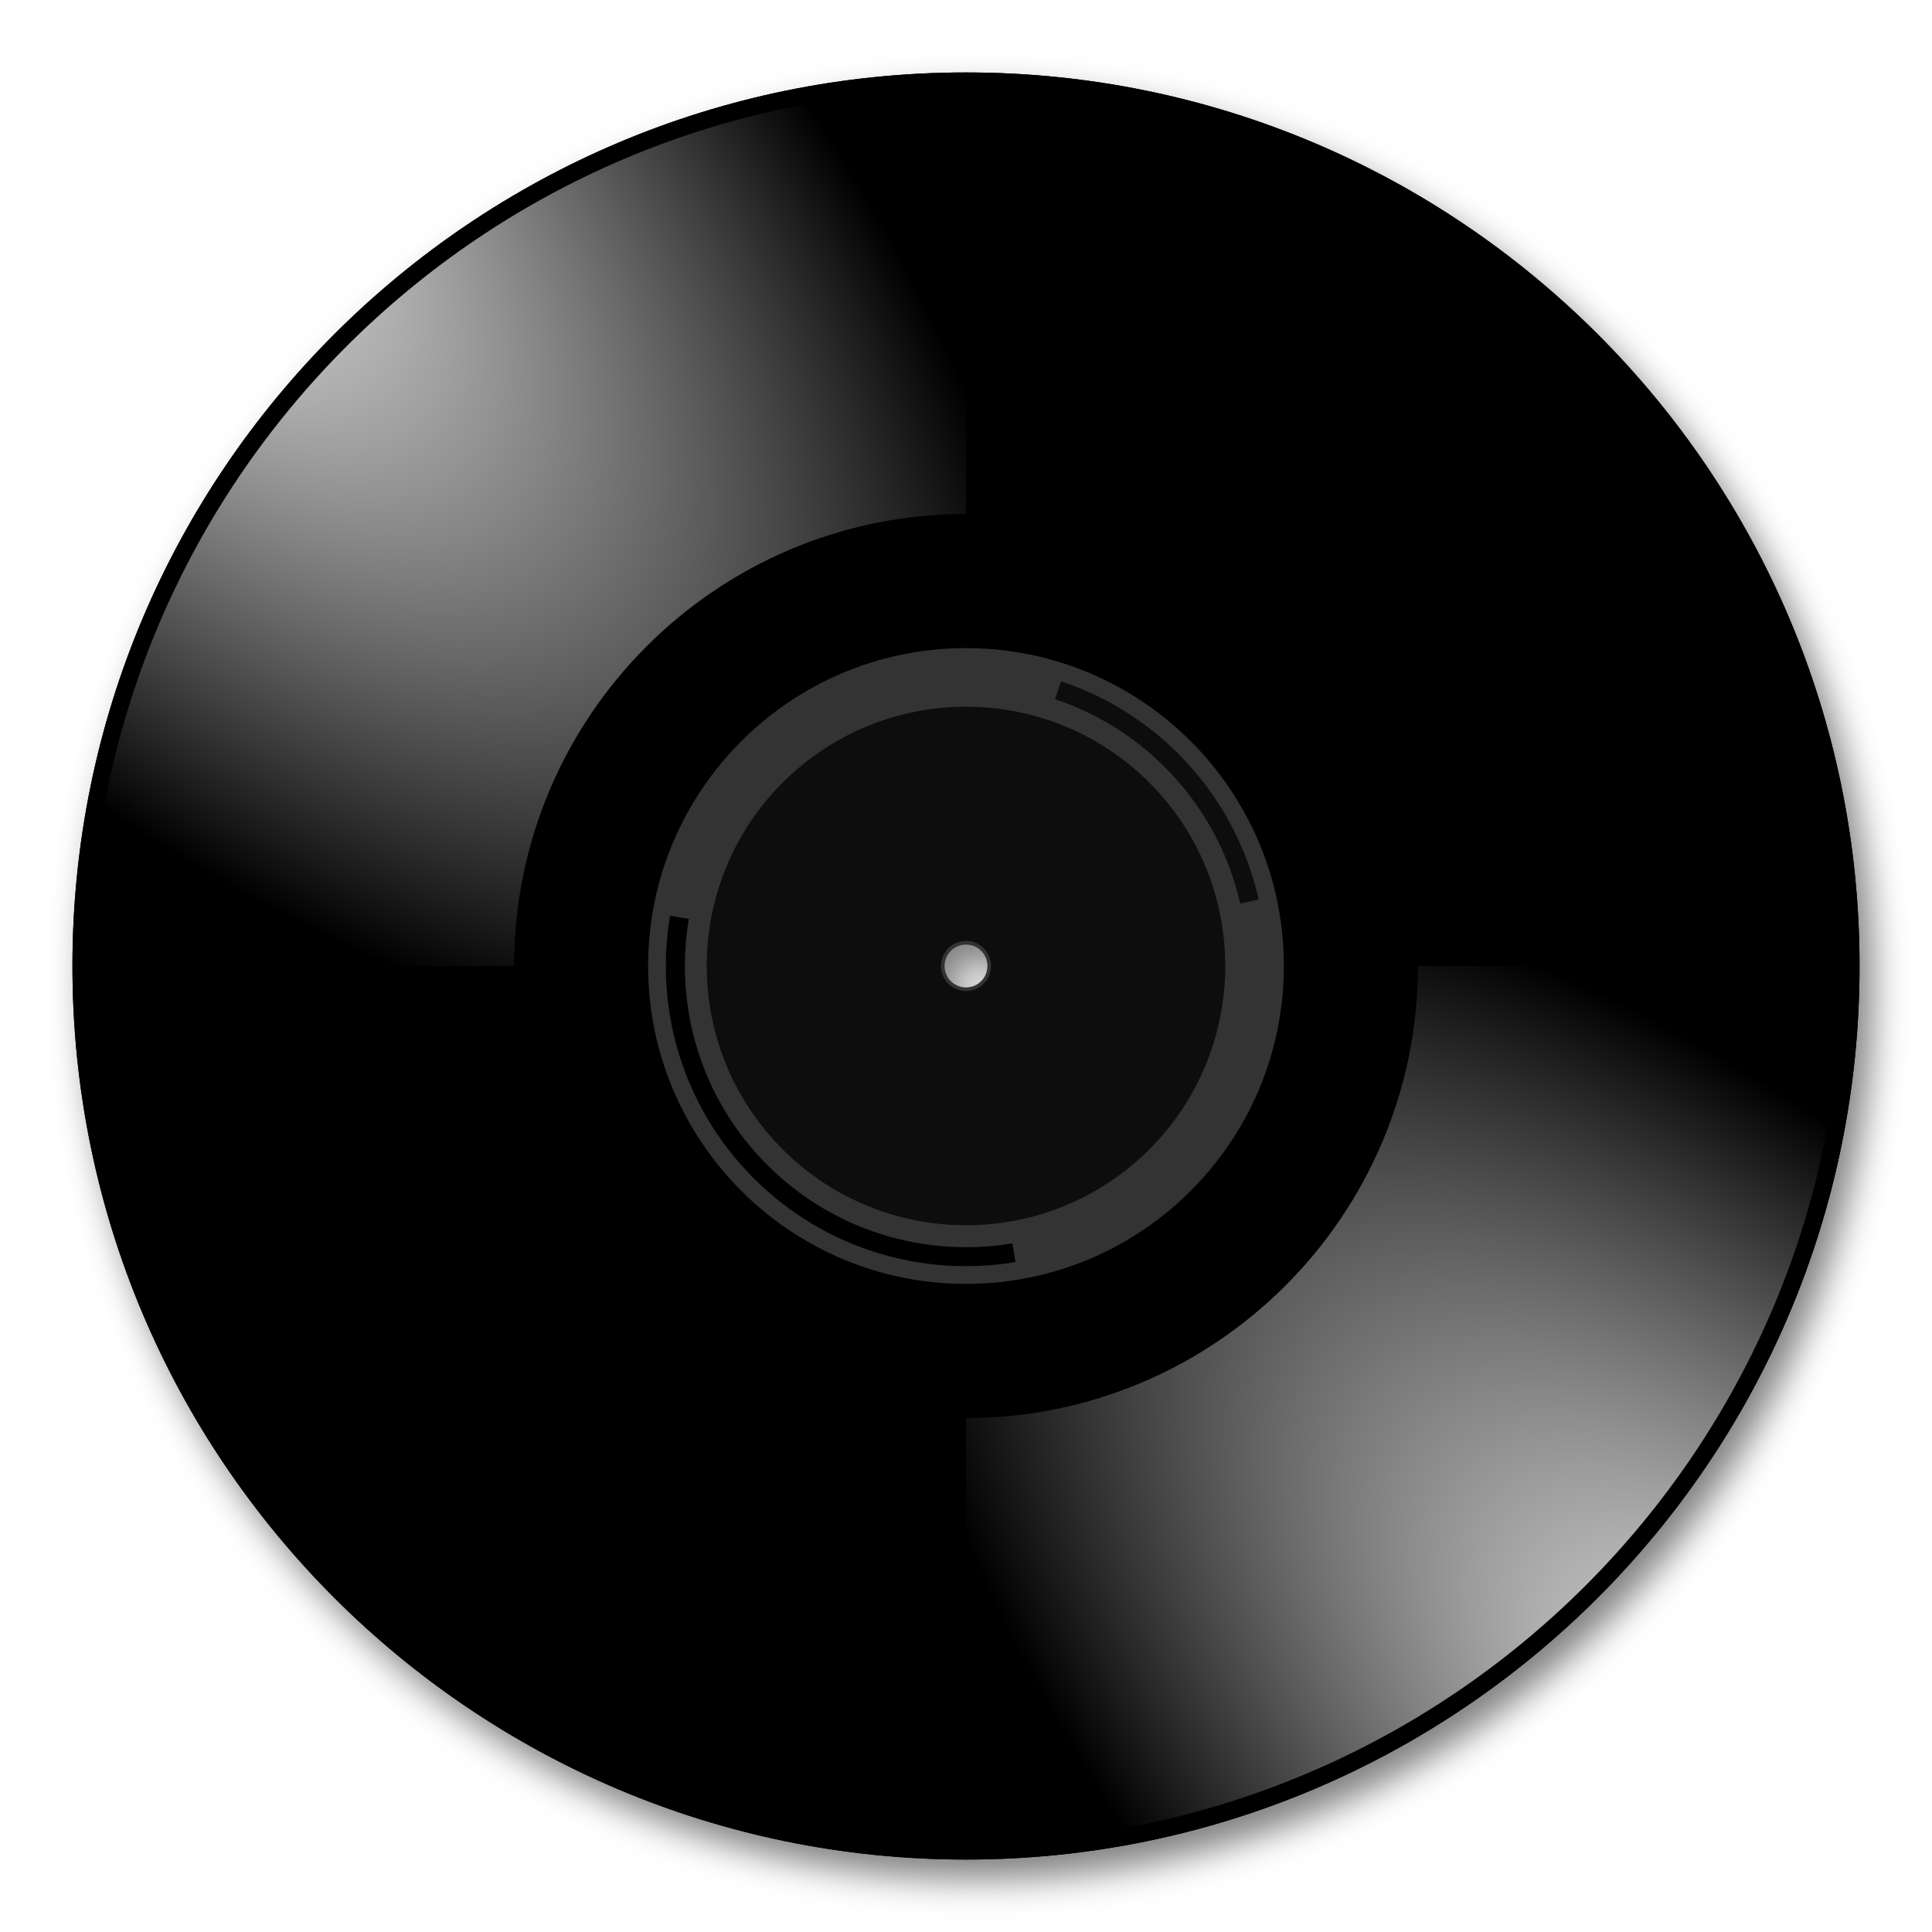
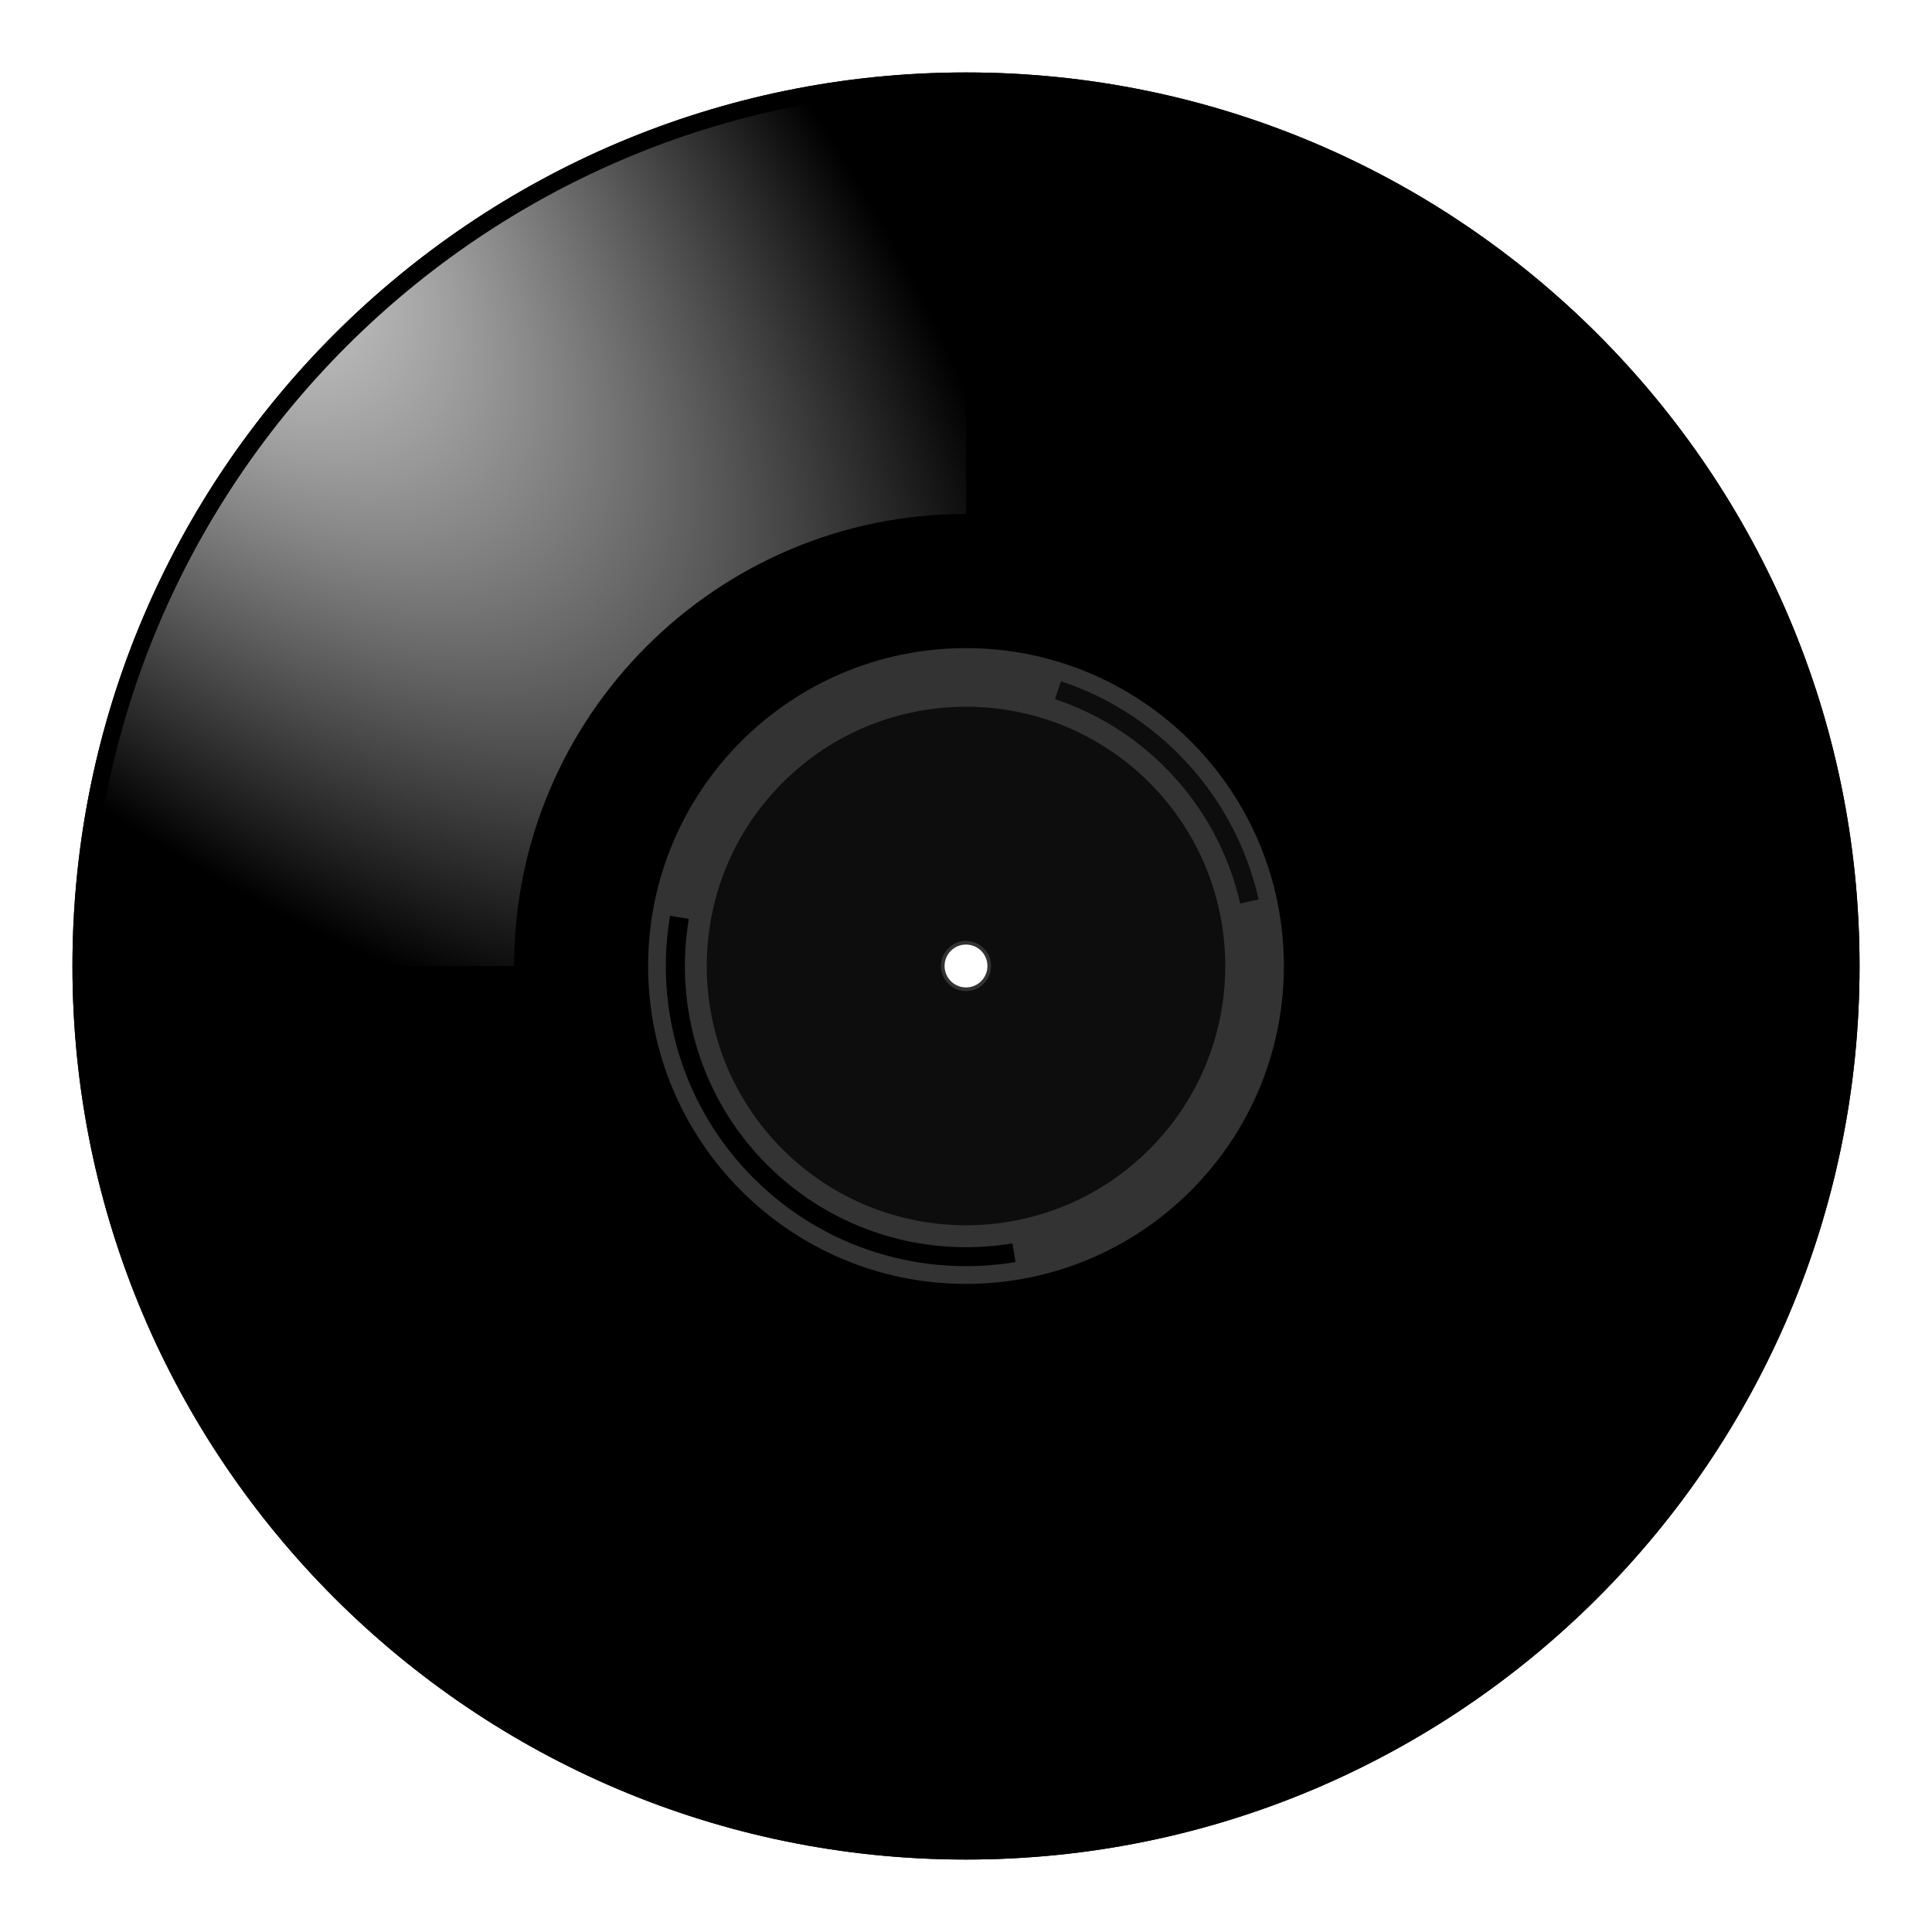
<svg xmlns="http://www.w3.org/2000/svg" xmlns:xlink="http://www.w3.org/1999/xlink" width="400" height="400" id="svg2" version="1.0">
  <defs id="defs4">
    <linearGradient id="linearGradient3273">
      <stop style="stop-color:#6c6c6c" offset="0" id="stop3275" />
      <stop style="stop-color:#3e3e3e" offset="1" id="stop3277" />
    </linearGradient>
    <linearGradient id="linearGradient3263">
      <stop style="stop-color:#FF0000" offset="0" id="stop3265" />
      <stop style="stop-color:#FF0000" offset="1" id="stop3267" />
    </linearGradient>
    <linearGradient id="linearGradient3153">
      <stop style="stop-color:#ffffff" offset="0" id="stop3155" />
      <stop style="stop-color:#ffffff;stop-opacity:0" offset="1" id="stop3157" />
    </linearGradient>
    <filter id="filter3315">
      <feGaussianBlur stdDeviation="3.7" id="feGaussianBlur3317" />
    </filter>
    <radialGradient xlink:href="#linearGradient3153" id="radialGradient3328" gradientUnits="userSpaceOnUse" gradientTransform="matrix(-0.8695893,0.8695893,-1.961486,-1.961486,681.5104,178.1413)" cx="289.429" cy="209.669" fx="289.429" fy="209.669" r="92.5" />
    <radialGradient xlink:href="#linearGradient3263" id="radialGradient3349" gradientUnits="userSpaceOnUse" gradientTransform="matrix(0,2.872859,-1,0,392.8438,-372.507)" cx="199.281" cy="192.844" fx="199.281" fy="192.844" r="53.688" />
    <radialGradient xlink:href="#linearGradient3273" id="radialGradient3352" gradientUnits="userSpaceOnUse" gradientTransform="matrix(0,2.778215,-0.8238786,0,358.8798,-353.6461)" cx="199.281" cy="192.844" fx="199.281" fy="192.844" r="68.844" />
  </defs>
-   <use x="0" y="0" xlink:href="#path3191" id="use31" transform="translate(2.71429,4)" width="100%" height="100%" style="fill-opacity:0.5;filter:url(#filter3315)" />
  <path id="path3191" d="M 200,15 C 97.88,15 15,97.88 15,200 15,302.12 97.88,385 200,385 302.12,385 385,302.12 385,200 385,97.88 302.12,15 200,15 Z m 0,179.812 c 2.866,0 5.187,2.321 5.188,5.188 0,2.866 -2.321,5.187 -5.188,5.188 -2.866,0 -5.187,-2.321 -5.188,-5.188 0,-2.866 2.321,-5.187 5.188,-5.188 z" />
  <path id="path3271" d="m 200,132.656 c -37.159,0 -67.344,30.184 -67.344,67.344 0,37.159 30.184,67.344 67.344,67.344 37.159,0 67.344,-30.184 67.344,-67.344 0,-37.159 -30.184,-67.344 -67.344,-67.344 z m 0,62.906 c 2.454,0 4.438,1.983 4.438,4.438 0,2.454 -1.983,4.438 -4.438,4.438 -2.454,0 -4.438,-1.983 -4.438,-4.438 0,-2.454 1.983,-4.438 4.438,-4.438 z" style="fill:#333333" />
  <path id="path3176" d="M 200,16.781 C 301.156,16.781 383.219,98.844 383.219,200 383.219,301.156 301.156,383.219 200,383.219 98.844,383.219 16.781,301.156 16.781,200 16.781,98.844 98.844,16.781 200,16.781 Z" style="fill:none;stroke:#000000;stroke-width:3.562" />
-   <use height="100%" width="100%" transform="rotate(180,200,200)" id="use3151" xlink:href="#path3193" y="0" x="0" />
  <path id="path3193" d="m 106.438,200 c 0,-51.651 41.911,-93.594 93.562,-93.594 V 18.562 C 99.851,18.562 18.562,99.851 18.562,200 Z" style="fill:url(#radialGradient3328)" />
  <path id="path3215" d="M 200,132.688 C 237.167,132.688 267.312,162.833 267.312,200 267.312,237.167 237.167,267.314 200,267.314 162.833,267.314 132.686,237.167 132.686,200 132.686,162.833 162.833,132.688 200,132.688 Z" style="fill:none;stroke:#000000;stroke-width:3" />
  <path id="path3223" d="m 237.963,162.037 c -20.953,-20.953 -54.973,-20.953 -75.926,0 -20.953,20.953 -20.953,54.973 0,75.926 20.953,20.953 54.973,20.953 75.926,0 20.953,-20.953 20.953,-54.973 0,-75.926 z m -34.295,34.295 c 2.027,2.027 2.027,5.309 0,7.336 -2.027,2.027 -5.309,2.027 -7.336,0 -2.027,-2.027 -2.027,-5.309 0,-7.336 2.027,-2.027 5.309,-2.027 7.336,0 z" style="opacity:0.743; fill:#color" />
  <path id="path3230" d="m 243.951,156.049 c -7.062,-7.062 -15.406,-12.053 -24.285,-15.004 l -1.237,3.712 c 8.315,2.764 16.125,7.462 22.738,14.076 8.056,8.056 13.256,17.884 15.601,28.24 l 3.823,-0.862 c -2.502,-11.056 -8.038,-21.561 -16.639,-30.163 z" style="opacity:0.743;fill:#color" />
  <path id="path3232" d="m 142.614,190.255 -3.889,-0.663 c -3.237,19.173 2.538,39.573 17.324,54.359 14.746,14.746 35.076,20.526 54.204,17.346 l -0.641,-3.867 c -17.925,2.984 -36.962,-2.446 -50.779,-16.263 -13.852,-13.852 -19.253,-32.947 -16.219,-50.912 z" style="fill:#color" />
</svg>
